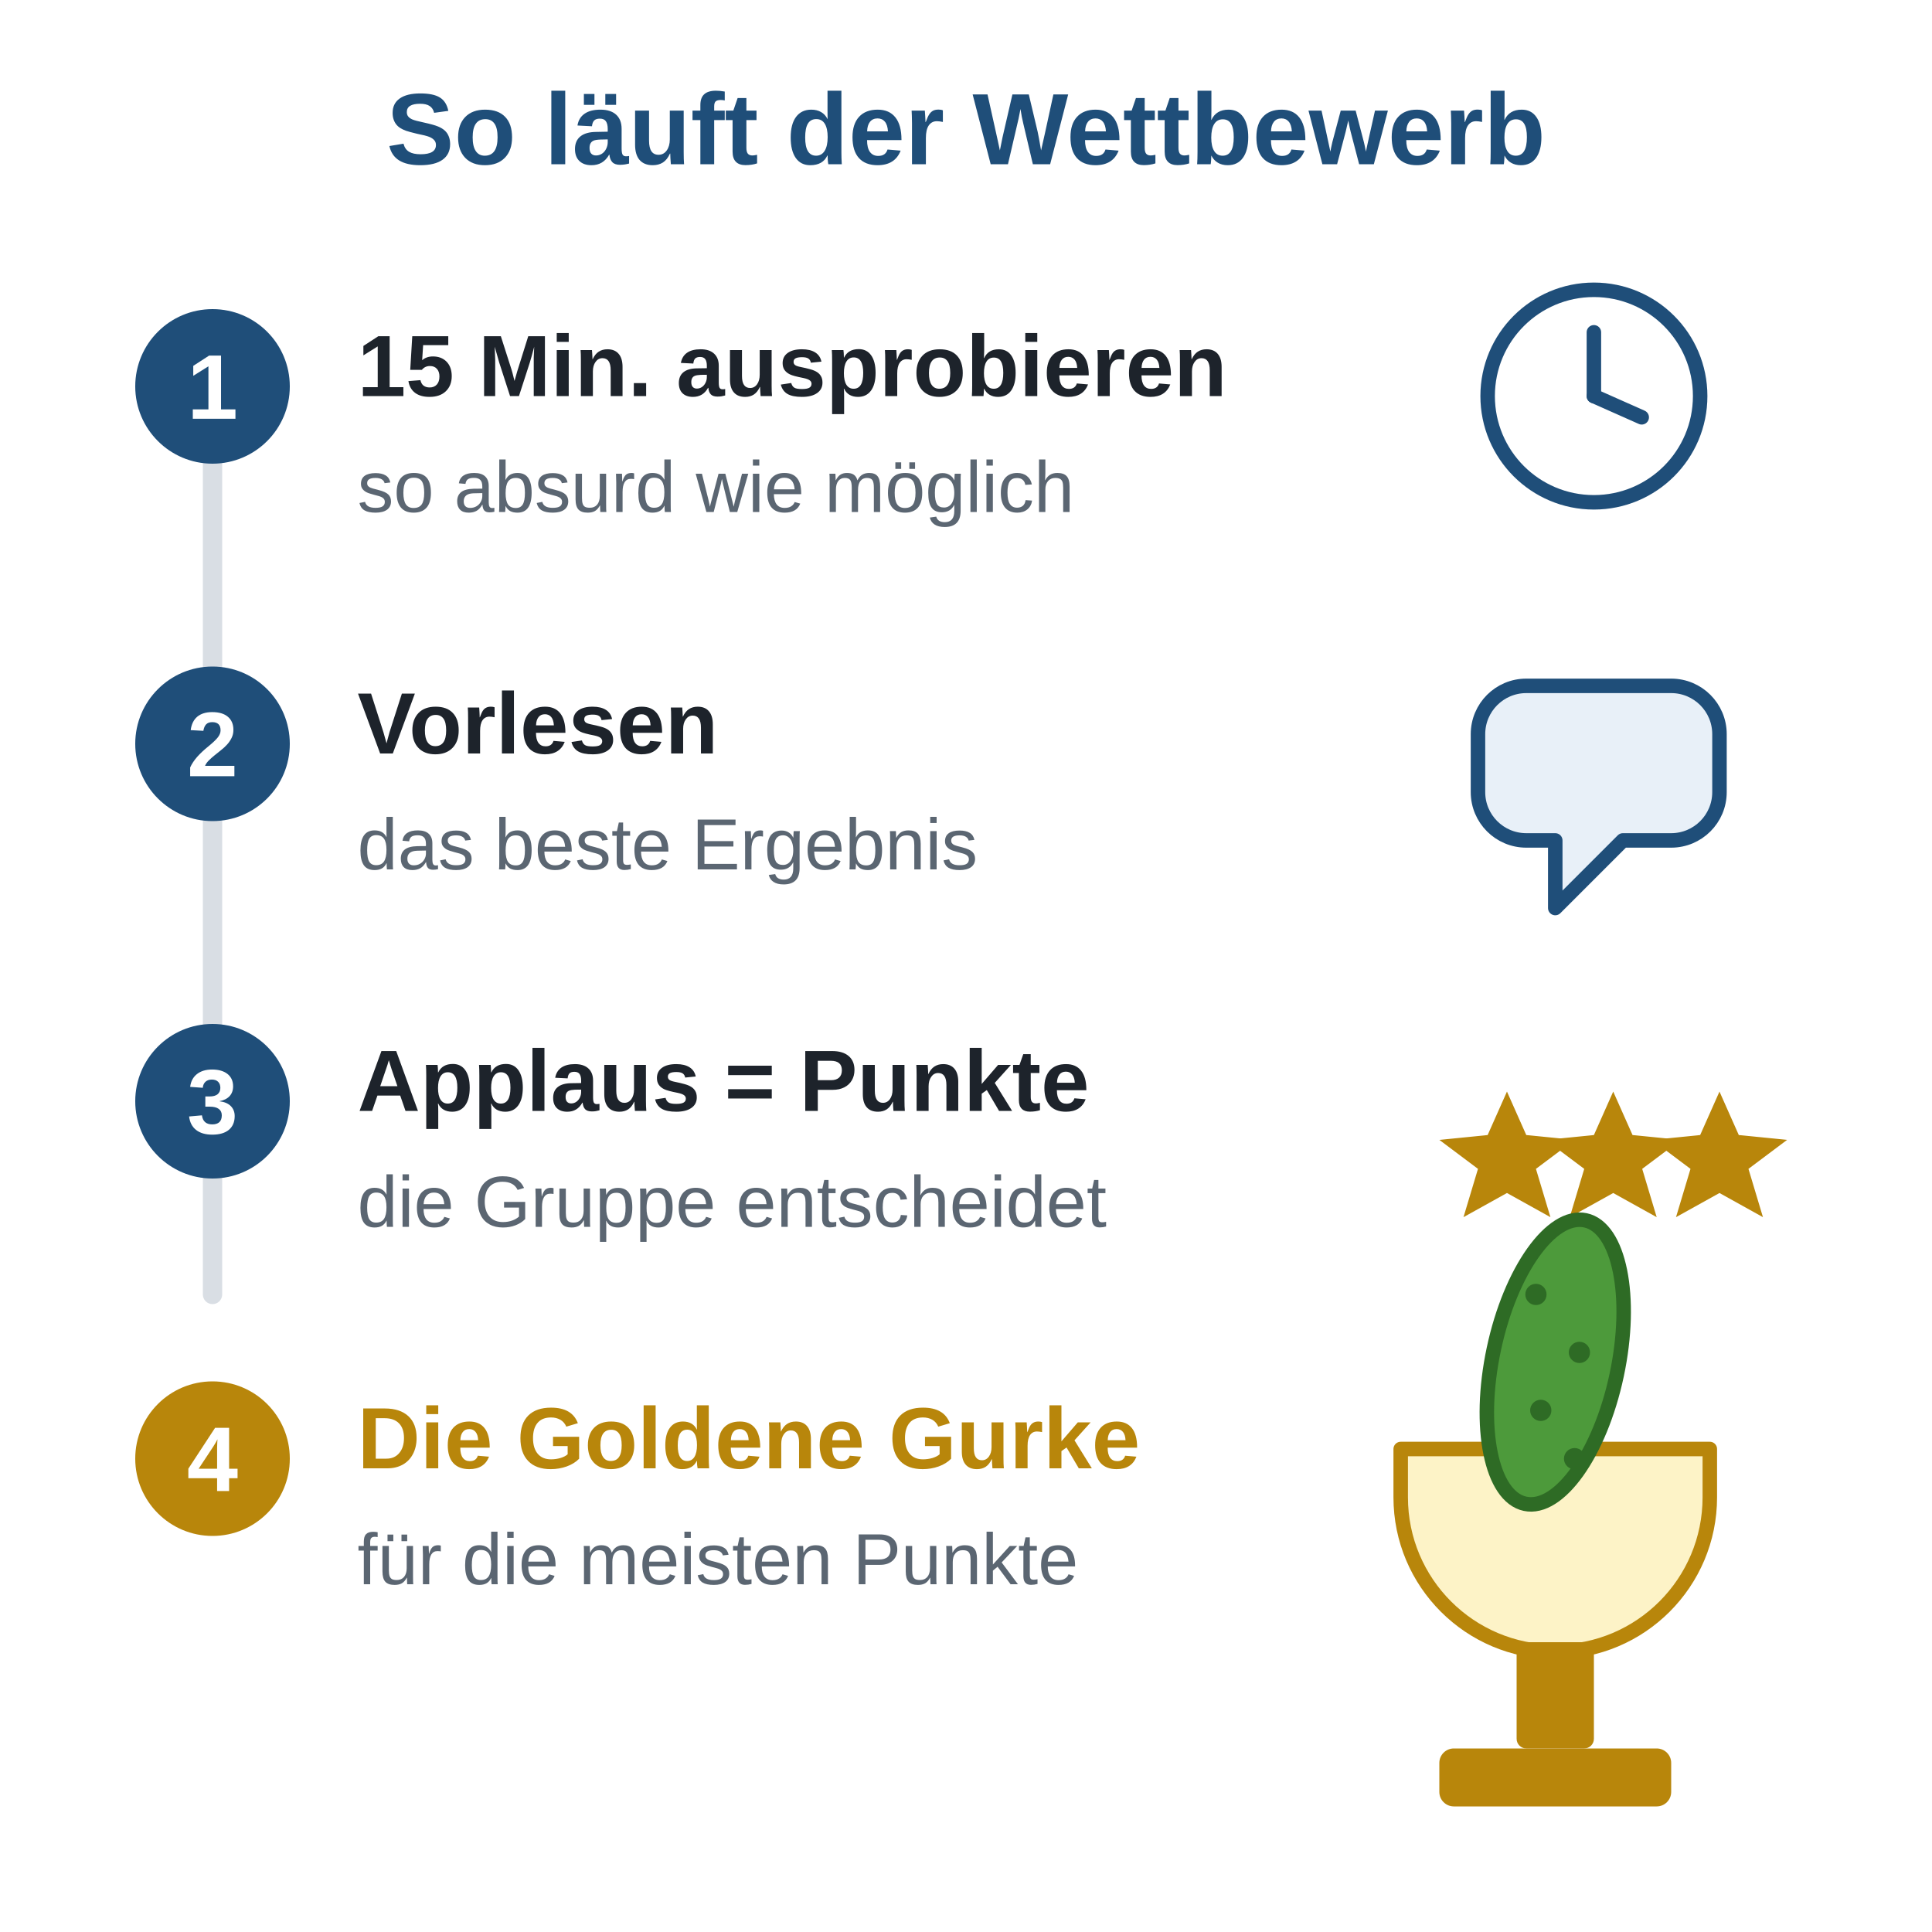
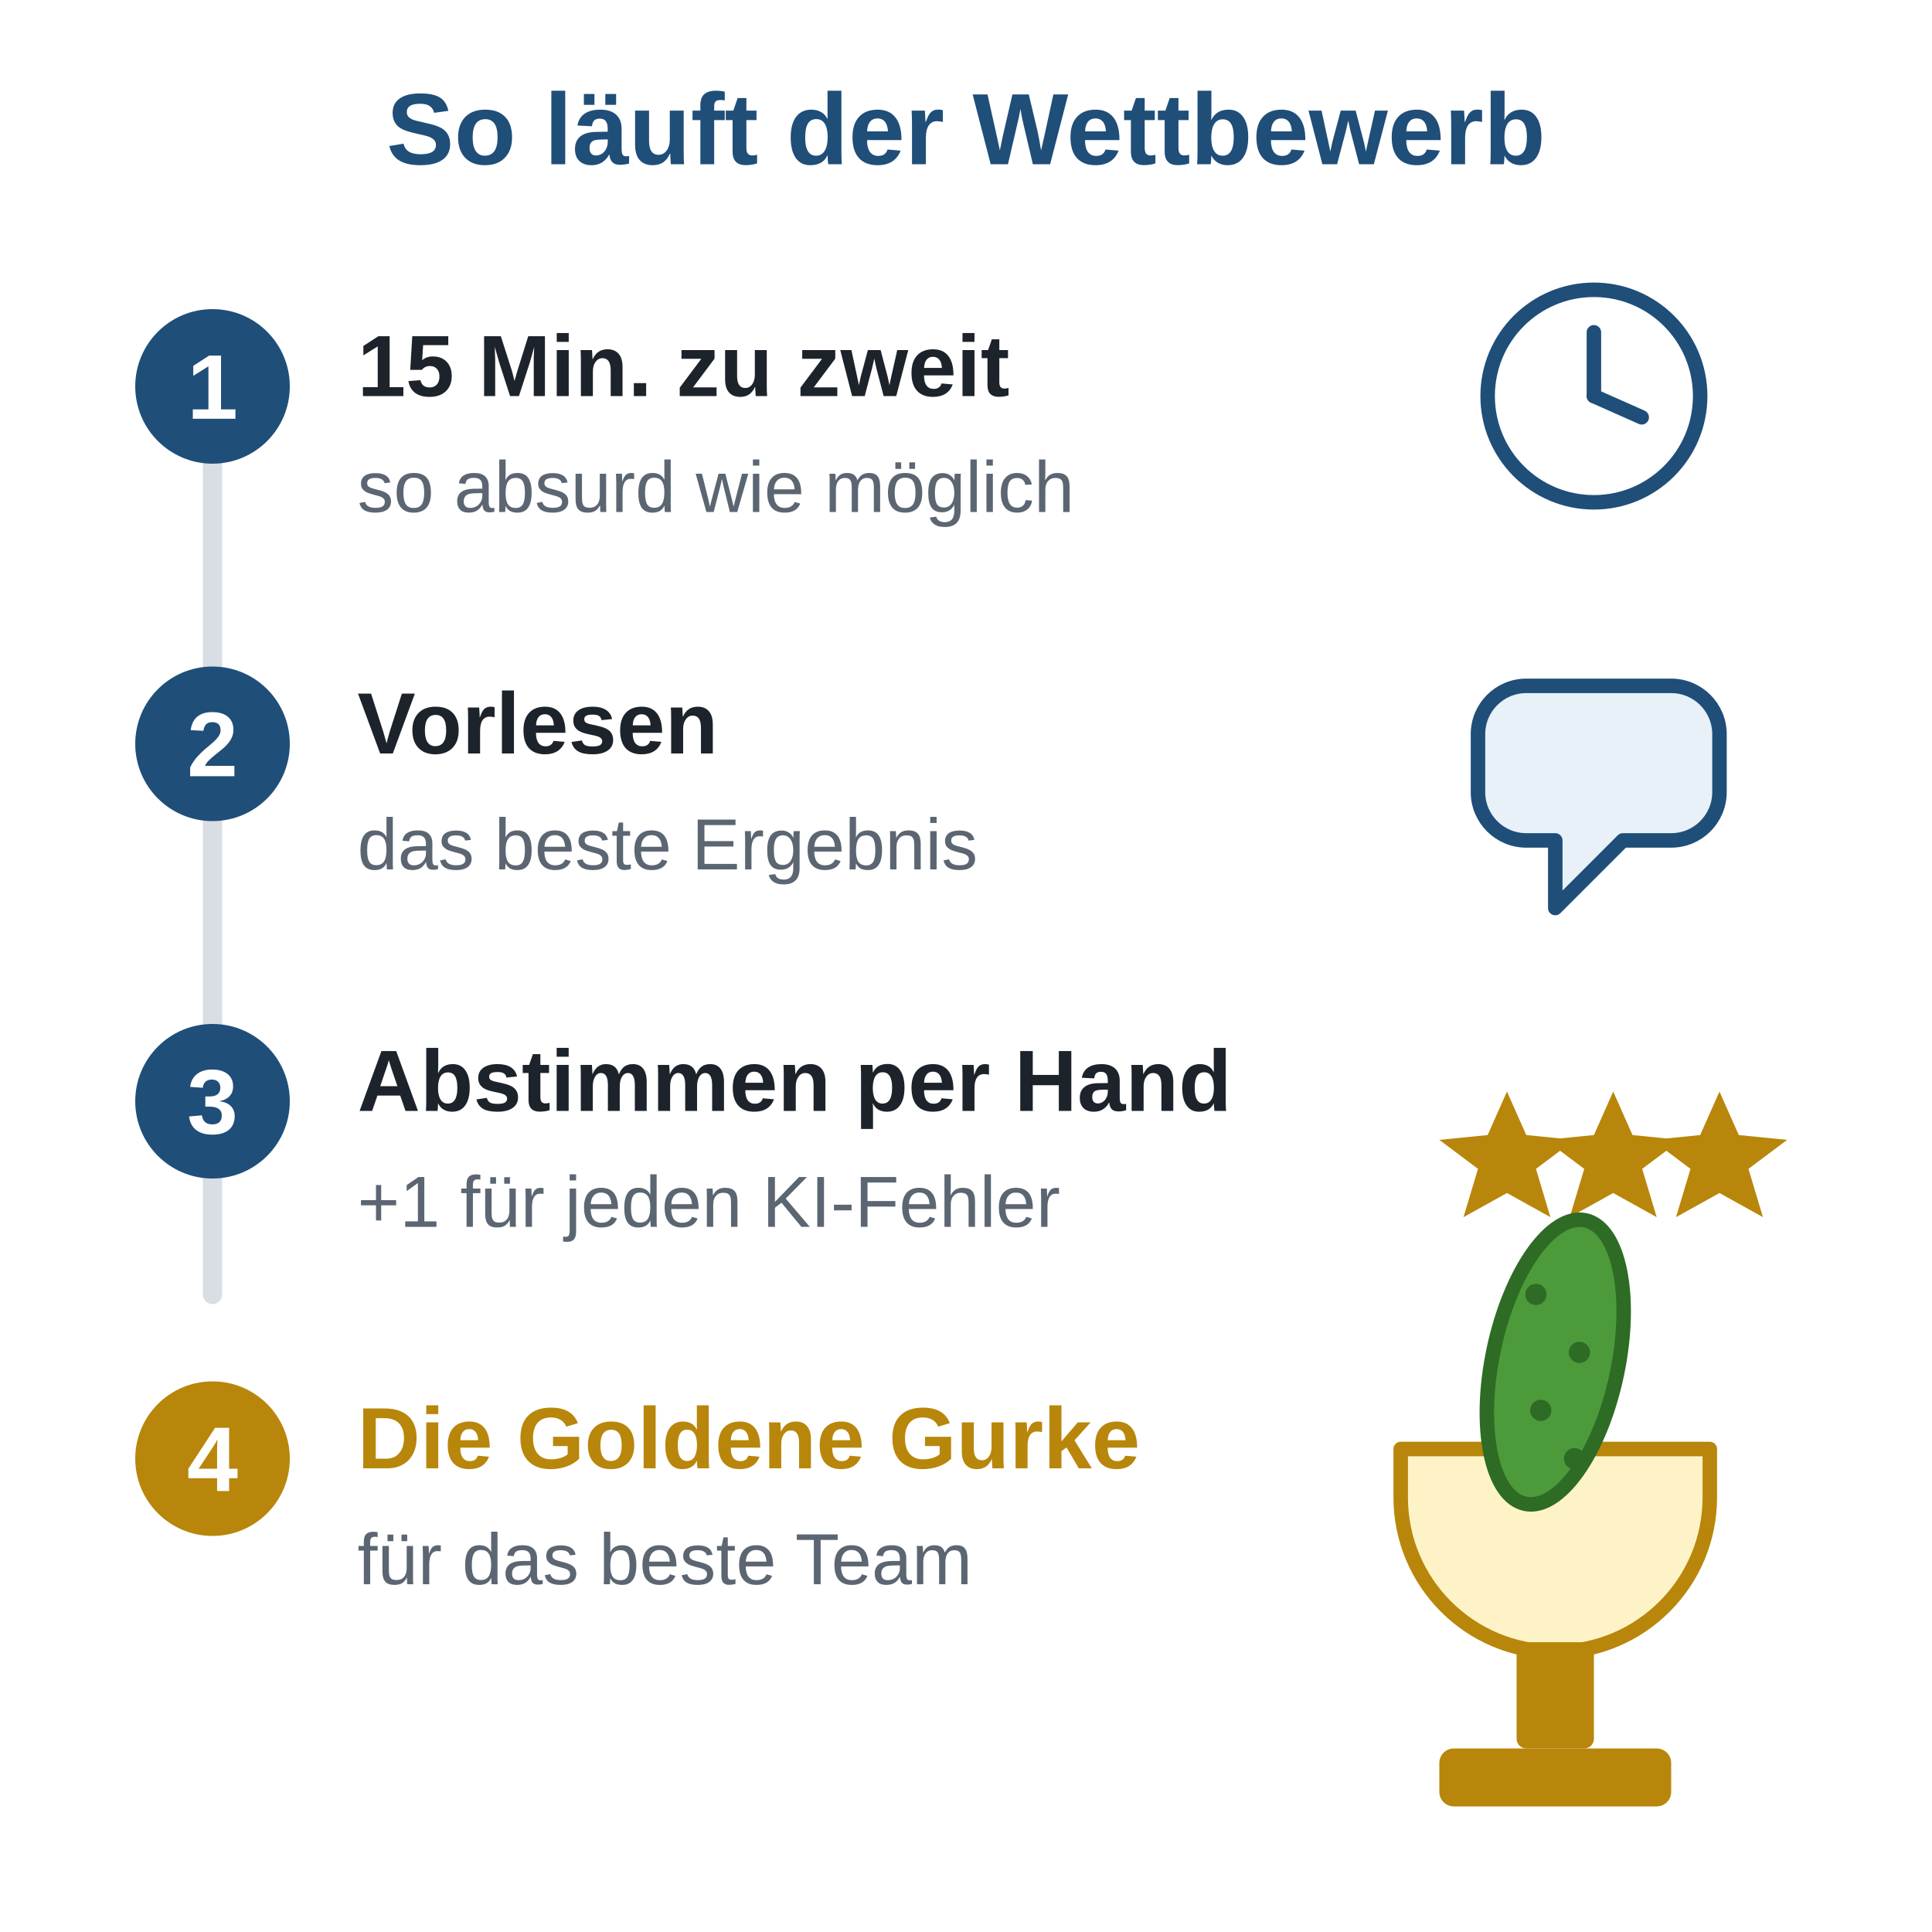
<svg xmlns="http://www.w3.org/2000/svg" viewBox="0 0 400 400" width="400" height="400" font-family="Arial, Helvetica, sans-serif" role="img" aria-labelledby="t">
  <rect width="400" height="400" fill="#ffffff" />
  <text x="200" y="34.0" font-size="21" fill="#1f4e79" text-anchor="middle" font-weight="700">So läuft der Wettbewerb</text>
  <line x1="44" y1="78" x2="44" y2="268" stroke="#d9dee4" stroke-width="4" stroke-linecap="round" />
  <circle cx="44" cy="80" r="16" fill="#1f4e79" />
  <text x="44" y="86.7" font-size="19" fill="#fff" text-anchor="middle" font-weight="700">1</text>
-   <text x="74" y="82.0" font-size="18" fill="#1d232b" text-anchor="start" font-weight="700">15 Min. ausprobieren</text>
+   <text x="74" y="82.0" font-size="18" fill="#1d232b" text-anchor="start" font-weight="700">15 Min. zu zweit</text>
  <text x="74" y="106.0" font-size="15" fill="#5b6672" text-anchor="start">so absurd wie möglich</text>
  <circle cx="44" cy="154" r="16" fill="#1f4e79" />
  <text x="44" y="160.7" font-size="19" fill="#fff" text-anchor="middle" font-weight="700">2</text>
  <text x="74" y="156.0" font-size="18" fill="#1d232b" text-anchor="start" font-weight="700">Vorlesen</text>
  <text x="74" y="180.0" font-size="15" fill="#5b6672" text-anchor="start">das beste Ergebnis</text>
  <circle cx="44" cy="228" r="16" fill="#1f4e79" />
  <text x="44" y="234.7" font-size="19" fill="#fff" text-anchor="middle" font-weight="700">3</text>
-   <text x="74" y="230.0" font-size="18" fill="#1d232b" text-anchor="start" font-weight="700">Applaus = Punkte</text>
-   <text x="74" y="254.0" font-size="15" fill="#5b6672" text-anchor="start">die Gruppe entscheidet</text>
+   <text x="74" y="230.0" font-size="18" fill="#1d232b" text-anchor="start" font-weight="700">Abstimmen per Hand</text>
+   <text x="74" y="254.0" font-size="15" fill="#5b6672" text-anchor="start">+1 für jeden KI-Fehler</text>
  <circle cx="330" cy="82" r="22" fill="#fff" stroke="#1f4e79" stroke-width="3" />
  <line x1="330" y1="82" x2="330" y2="68.8" stroke="#1f4e79" stroke-width="3" stroke-linecap="round" />
  <line x1="330" y1="82" x2="339.9" y2="86.4" stroke="#1f4e79" stroke-width="3" stroke-linecap="round" />
  <path d="M316 142 H346 a10 10 0 0 1 10 10 V164 a10 10 0 0 1 -10 10 H336 l-14 14 v-14 H316 a10 10 0 0 1 -10 -10 V152 a10 10 0 0 1 10 -10 Z" fill="#e8f0f8" stroke="#1f4e79" stroke-width="3" stroke-linejoin="round" stroke-linecap="round" />
  <path d="M312 226 l4 9 10 1 -8 6 3 10 -9 -5 -9 5 3 -10 -8 -6 10 -1 z" fill="#b8860b" />
  <path d="M334 226 l4 9 10 1 -8 6 3 10 -9 -5 -9 5 3 -10 -8 -6 10 -1 z" fill="#b8860b" />
  <path d="M356 226 l4 9 10 1 -8 6 3 10 -9 -5 -9 5 3 -10 -8 -6 10 -1 z" fill="#b8860b" />
  <circle cx="44" cy="302" r="16" fill="#b8860b" />
  <text x="44" y="308.7" font-size="19" fill="#fff" text-anchor="middle" font-weight="700">4</text>
  <text x="74" y="304.0" font-size="18" fill="#b8860b" text-anchor="start" font-weight="700">Die Goldene Gurke</text>
-   <text x="74" y="328.0" font-size="15" fill="#5b6672" text-anchor="start">für die meisten Punkte</text>
+   <text x="74" y="328.0" font-size="15" fill="#5b6672" text-anchor="start">für das beste Team</text>
  <path d="M290 300 h64 v10 a32 32 0 0 1 -64 0 z" fill="#fdf3c7" stroke="#b8860b" stroke-width="3" stroke-linejoin="round" stroke-linecap="round" />
  <rect x="314" y="340" width="16" height="22" rx="2" fill="#b8860b" />
  <rect x="298" y="362" width="48" height="12" rx="3" fill="#b8860b" />
  <ellipse cx="322" cy="282" rx="13" ry="30" fill="#4d9a3b" stroke="#2e6b25" stroke-width="3" transform="rotate(12 322 282)" />
  <circle cx="318" cy="268" r="2.2" fill="#2e6b25" />
  <circle cx="327" cy="280" r="2.2" fill="#2e6b25" />
  <circle cx="319" cy="292" r="2.2" fill="#2e6b25" />
  <circle cx="326" cy="302" r="2.2" fill="#2e6b25" />
</svg>
